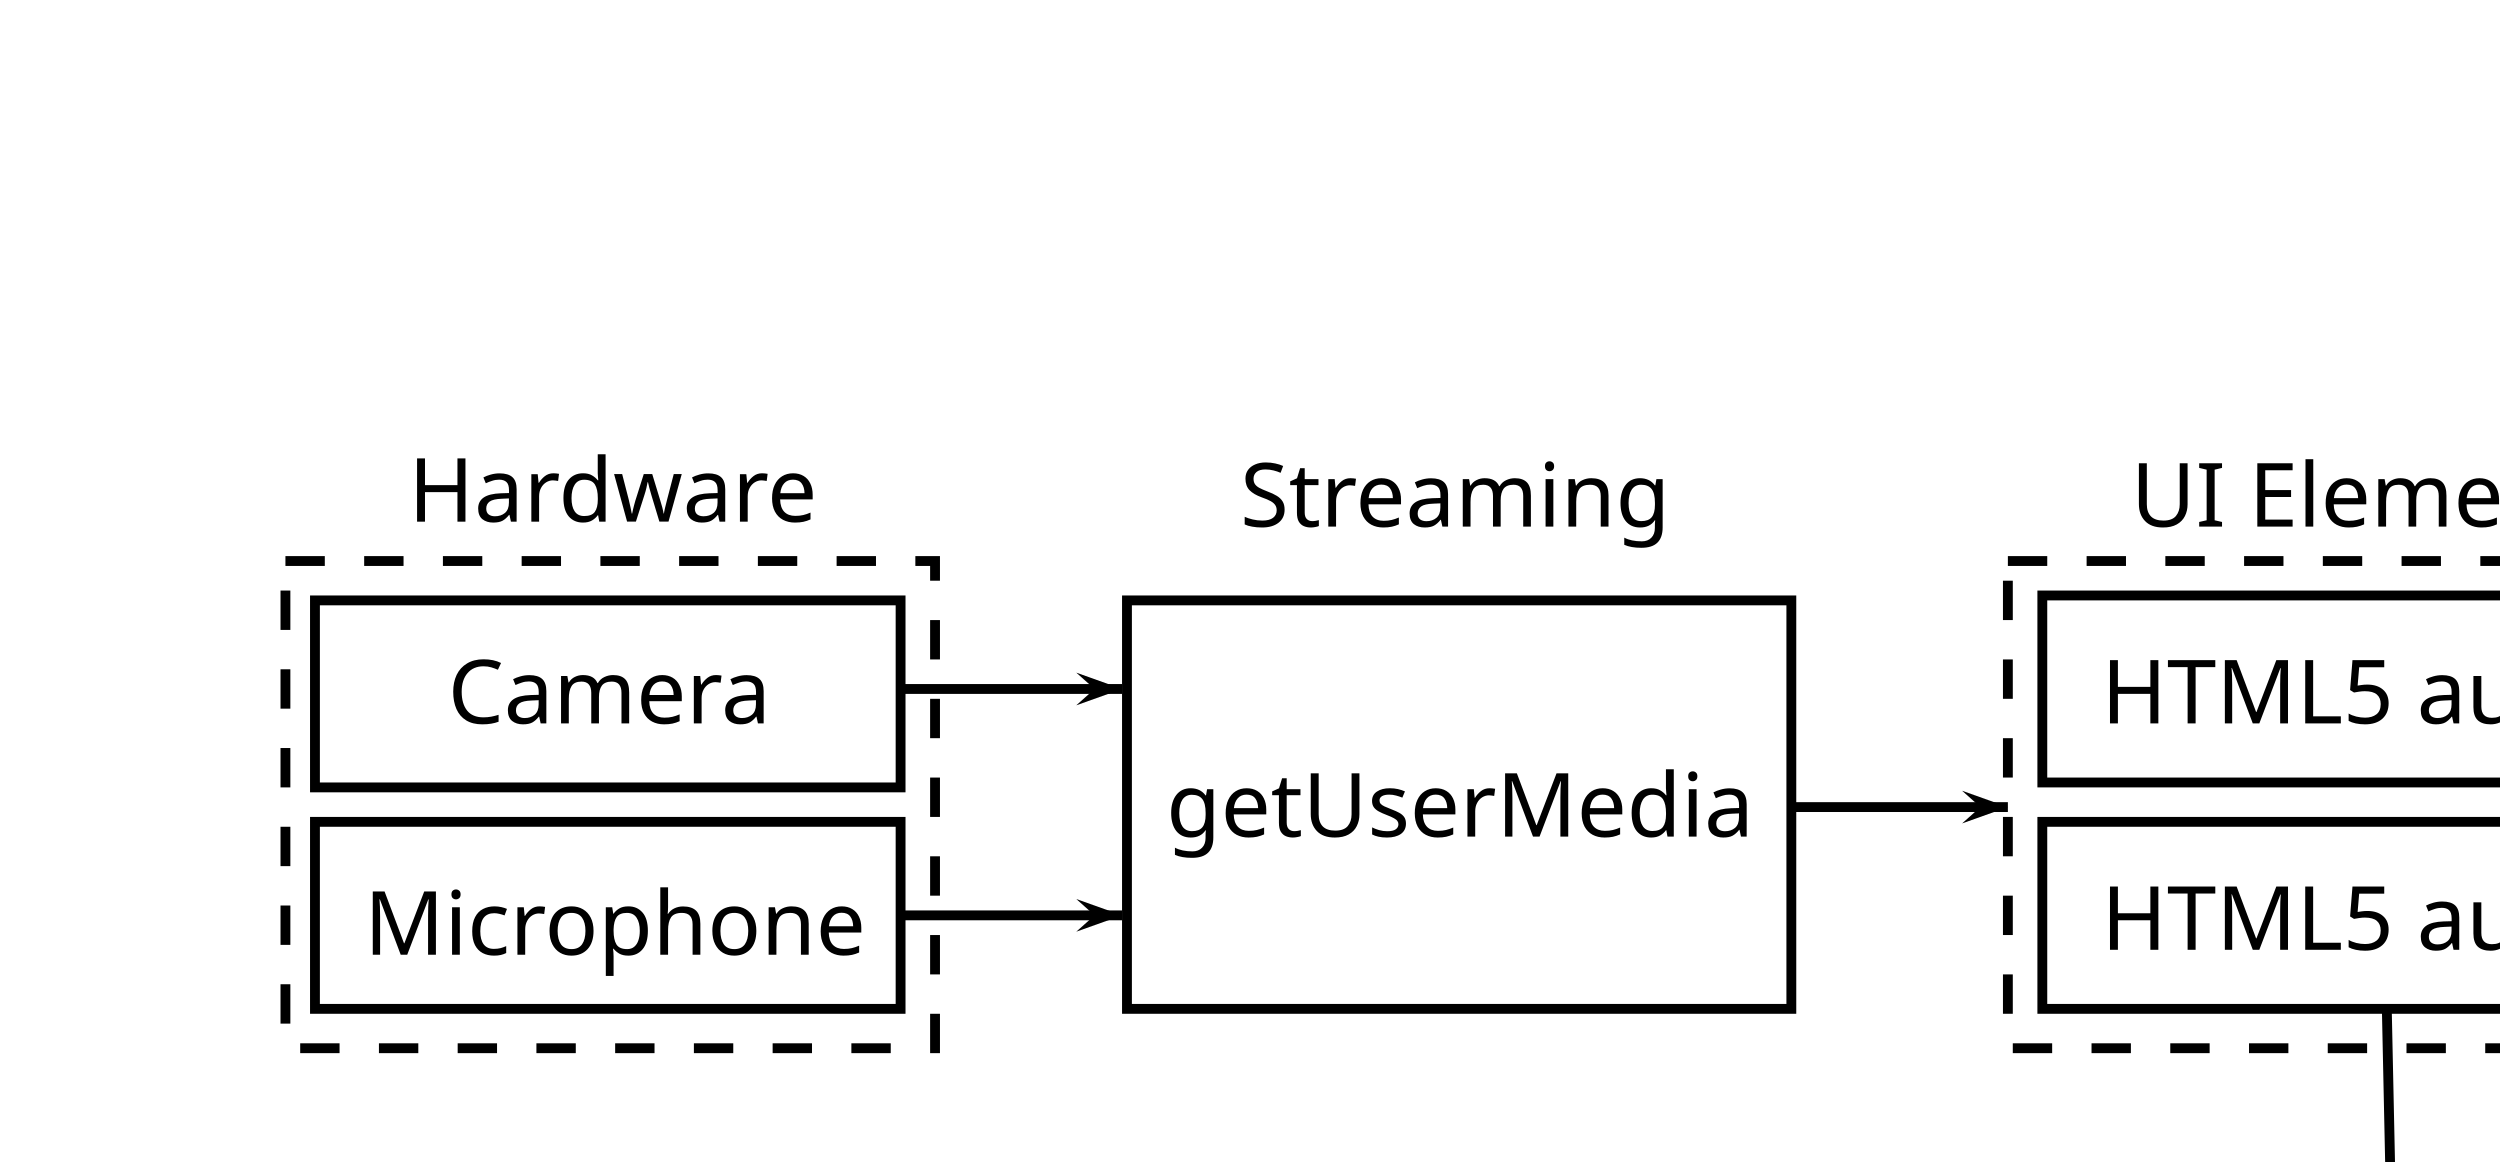
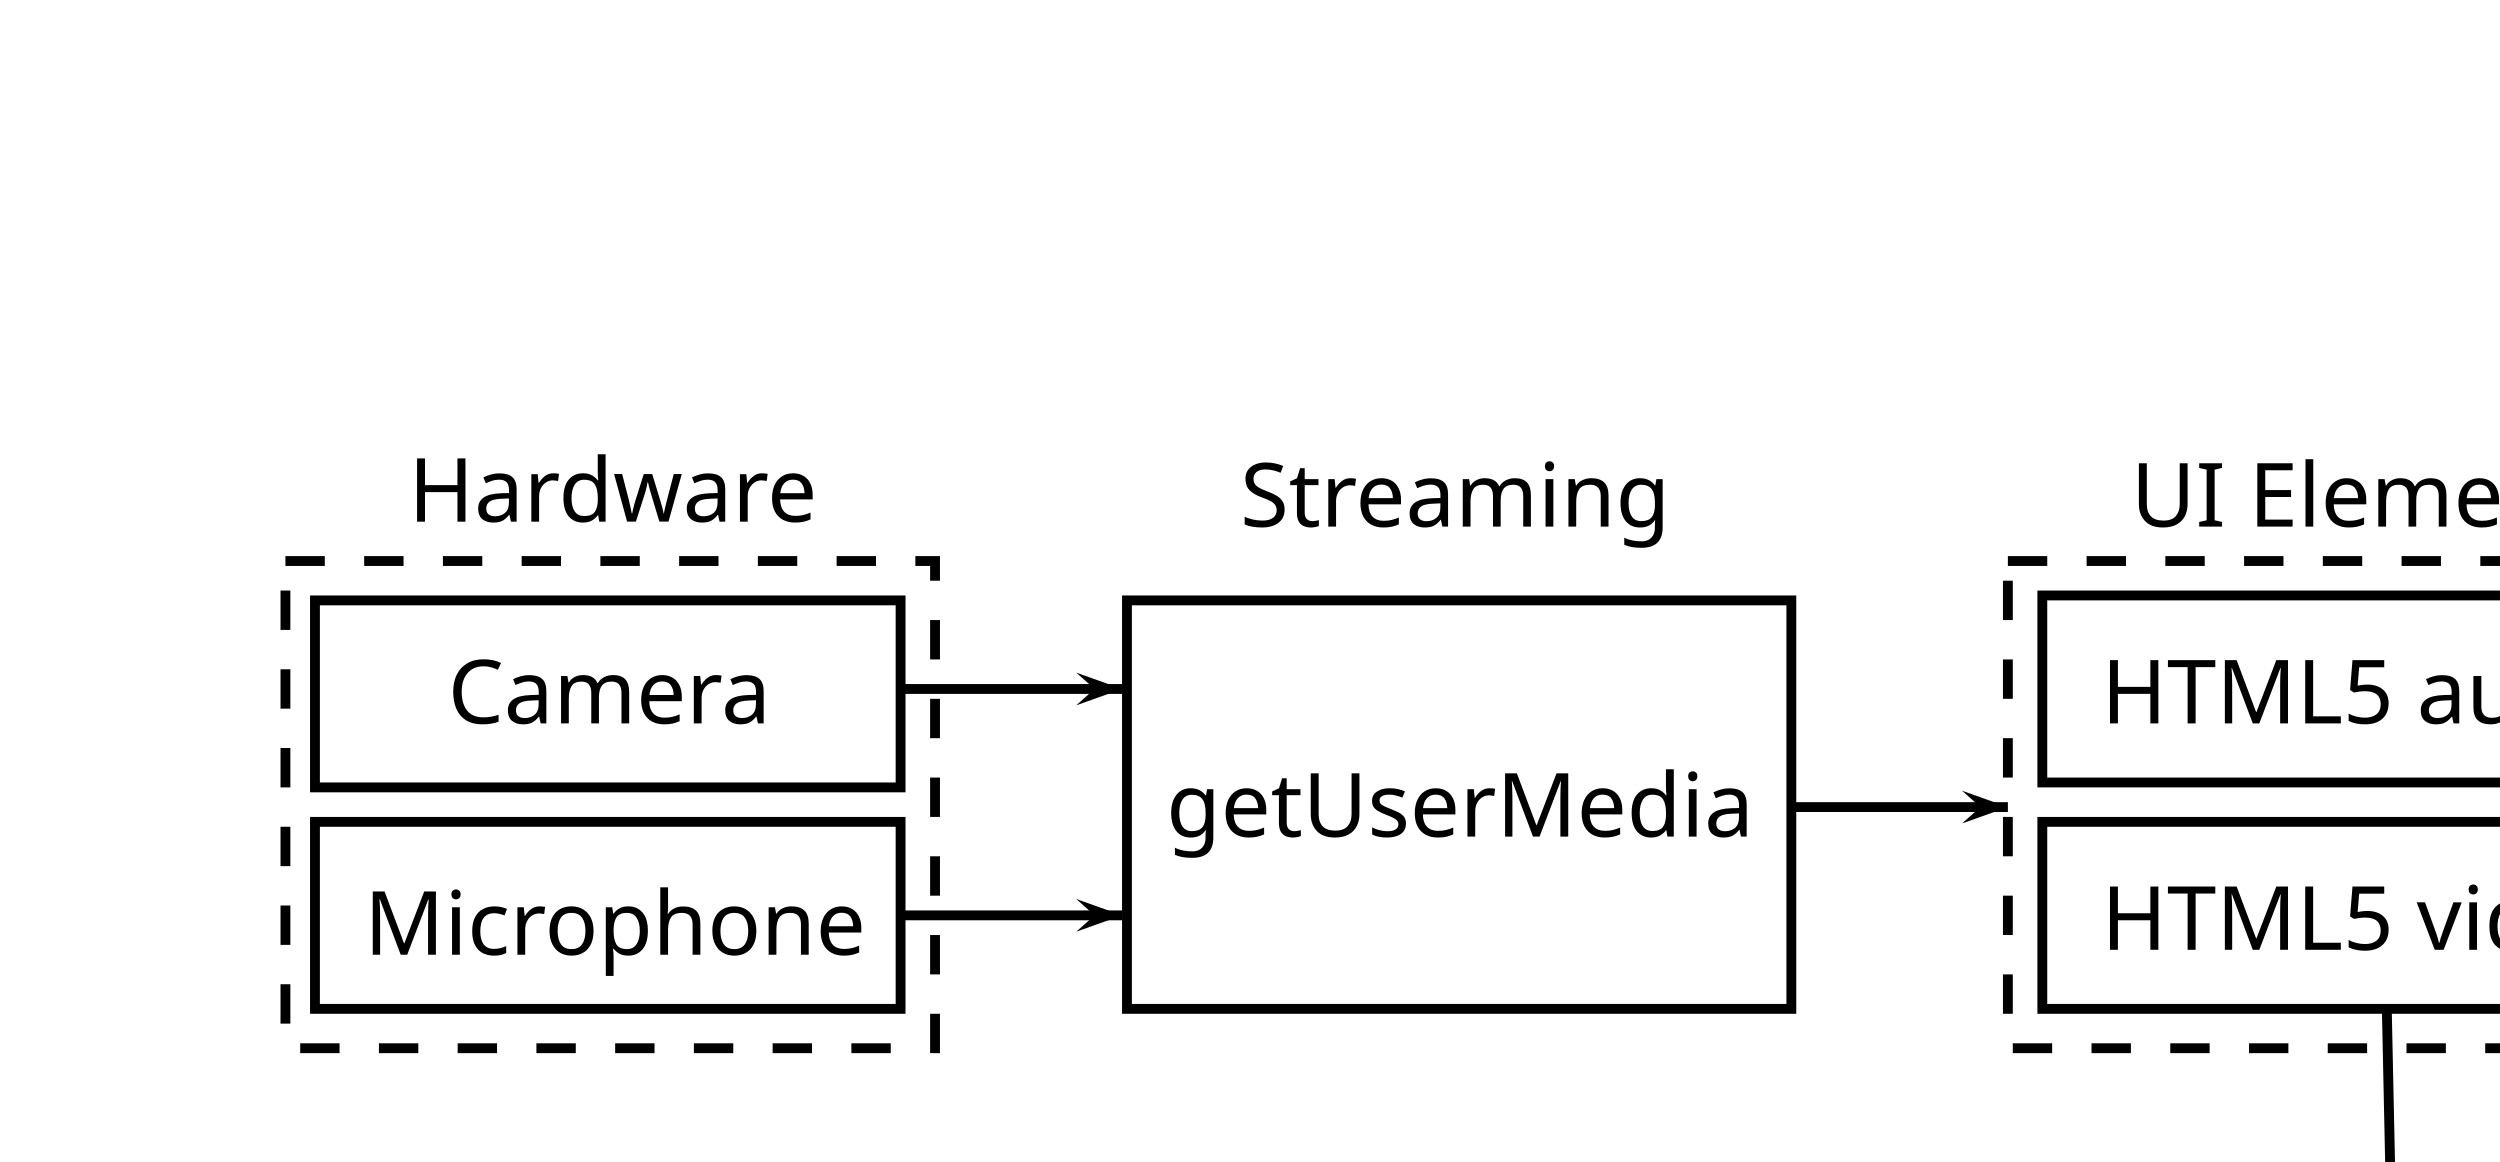
<svg xmlns="http://www.w3.org/2000/svg" xmlns:ns1="http://latexdraw.sourceforge.net/namespaces/latexdraw" version="1.1" baseProfile="full">
  <defs>
-     <marker overflow="visible" orient="auto" id="arrow2-7158">
+     <marker overflow="visible" orient="auto" id="arrow2-7203">
      <path d="M 0.0 0.0 L -4.652 1.661 L -2.791 0.0 L -4.652 -1.661 z " ns1:arrSizeNum="2.0" fill="black" />
    </marker>
-     <marker overflow="visible" orient="auto" id="arrow2-7159">
+     <marker overflow="visible" orient="auto" id="arrow2-7204">
      <path d="M 0.0 0.0 L -4.652 1.661 L -2.791 0.0 L -4.652 -1.661 z " ns1:arrSizeNum="2.0" fill="black" />
    </marker>
-     <marker overflow="visible" orient="auto" id="arrow2-7166">
+     <marker overflow="visible" orient="auto" id="arrow2-7212">
      <path d="M 0.0 0.0 L -4.652 1.661 L -2.791 0.0 L -4.652 -1.661 z " ns1:arrSizeNum="2.0" fill="black" />
    </marker>
-     <marker overflow="visible" orient="auto" id="arrow2-7170">
+     <marker overflow="visible" orient="auto" id="arrow2-7216">
      <path d="M 0.0 0.0 L -4.652 1.661 L -2.791 0.0 L -4.652 -1.661 z " ns1:arrSizeNum="2.0" fill="black" />
    </marker>
-     <marker overflow="visible" orient="auto" id="arrow1-7177">
+     <marker overflow="visible" orient="auto" id="arrow1-7223">
      <path d="M 0.0 0.0 L 4.652 1.661 L 2.791 0.0 L 4.652 -1.661 z " ns1:arrSizeNum="2.0" fill="black" />
    </marker>
  </defs>
  <g>
-     <g ns1:type="rectangle" id="id7149">
+     <g ns1:type="rectangle" id="id7194">
      <rect x="64.0" y="122.0" width="119.0" height="38.0" ns1:borderPos="outer" stroke-width="2.0" stroke="black" fill="none" />
    </g>
-     <g ns1:type="text" id="id7150" font-family="Dialog" fill="black" font-size="18" ns1:x="91.0">
+     <g ns1:type="text" id="id7195" font-family="Dialog" fill="black" font-size="18" ns1:x="91.0">
      <text x="91.0" y="147.0">Camera</text>
    </g>
-     <g ns1:type="rectangle" id="id7152">
+     <g ns1:type="rectangle" id="id7197">
      <rect x="64.0" y="167.0" width="119.0" height="38.0" ns1:borderPos="outer" stroke-width="2.0" stroke="black" fill="none" />
    </g>
-     <g ns1:type="text" id="id7153" font-family="Dialog" fill="black" font-size="18" ns1:x="74.0">
+     <g ns1:type="text" id="id7198" font-family="Dialog" fill="black" font-size="18" ns1:x="74.0">
      <text x="74.0" y="194.0">Microphone</text>
    </g>
-     <g ns1:type="rectangle" id="id7155">
+     <g ns1:type="rectangle" id="id7200">
      <rect x="229.0" y="122.0" width="135.0" height="83.0" ns1:borderPos="outer" stroke-width="2.0" stroke="black" fill="none" />
    </g>
-     <g ns1:type="text" id="id7156" font-family="Dialog" fill="black" font-size="18" ns1:x="237.0">
+     <g ns1:type="text" id="id7201" font-family="Dialog" fill="black" font-size="18" ns1:x="237.0">
      <text x="237.0" y="170.0">getUserMedia</text>
    </g>
-     <g ns1:type="line" id="id7158">
-       <line x1="183.0" x2="228.0" y1="140.0" y2="140.0" stroke-width="2.0" stroke="black" ns1:rotationAngle="0.0" marker-end="url(#arrow2-7158)" />
+     <g ns1:type="line" id="id7203">
+       <line x1="183.0" x2="228.0" y1="140.0" y2="140.0" stroke-width="2.0" stroke="black" ns1:rotationAngle="0.0" marker-end="url(#arrow2-7203)" />
    </g>
-     <g ns1:type="line" id="id7159">
-       <line x1="183.0" x2="228.0" y1="186.0" y2="186.0" stroke-width="2.0" stroke="black" ns1:rotationAngle="0.0" marker-end="url(#arrow2-7159)" />
+     <g ns1:type="line" id="id7204">
+       <line x1="183.0" x2="228.0" y1="186.0" y2="186.0" stroke-width="2.0" stroke="black" ns1:rotationAngle="0.0" marker-end="url(#arrow2-7204)" />
    </g>
-     <g ns1:type="rectangle" id="id7160">
+     <g ns1:type="rectangle" id="id7205">
      <rect x="415.0" y="121.0" width="141.0" height="38.0" ns1:borderPos="outer" stroke-width="2.0" stroke="black" fill="none" />
    </g>
-     <g ns1:type="text" id="id7161" font-family="Dialog" fill="black" font-size="18" ns1:x="427.0">
+     <g ns1:type="text" id="id7206" font-family="Dialog" fill="black" font-size="18" ns1:x="427.0">
      <text x="427.0" y="147.0">HTML5 audio</text>
    </g>
-     <g ns1:type="rectangle" id="id7163">
+     <g ns1:type="rectangle" id="id7208">
      <rect x="415.0" y="167.0" width="141.0" height="38.0" ns1:borderPos="outer" stroke-width="2.0" stroke="black" fill="none" />
    </g>
-     <g ns1:type="text" id="id7164" font-family="Dialog" fill="black" font-size="18" ns1:x="427.0">
-       <text x="427.0" y="193.0">HTML5 audio</text>
+     <g ns1:type="text" id="id7209" font-family="Dialog" fill="black" font-size="18" ns1:x="427.0">
+       <text x="427.0" y="193.0">HTML5 video</text>
    </g>
-     <g ns1:type="line" id="id7166">
-       <line x1="364.0" x2="408.0" y1="164.0" y2="164.0" stroke-width="2.0" stroke="black" ns1:rotationAngle="0.0" marker-end="url(#arrow2-7166)" />
+     <g ns1:type="line" id="id7212">
+       <line x1="364.0" x2="408.0" y1="164.0" y2="164.0" stroke-width="2.0" stroke="black" ns1:rotationAngle="0.0" marker-end="url(#arrow2-7212)" />
    </g>
-     <g ns1:type="rectangle" id="id7167">
+     <g ns1:type="rectangle" id="id7213">
      <rect x="416.0" y="259.0" width="141.0" height="38.0" ns1:borderPos="outer" stroke-width="2.0" stroke="black" fill="none" />
    </g>
-     <g ns1:type="text" id="id7168" font-family="Dialog" fill="black" font-size="18" ns1:x="425.0">
+     <g ns1:type="text" id="id7214" font-family="Dialog" fill="black" font-size="18" ns1:x="425.0">
      <text x="425.0" y="284.0">HTML5 canvas</text>
    </g>
-     <g ns1:type="line" id="id7170">
-       <line x1="485.0" x2="486.0" y1="205.0" y2="252.0" stroke-width="2.0" stroke="black" ns1:rotationAngle="0.0" marker-end="url(#arrow2-7170)" />
+     <g ns1:type="line" id="id7216">
+       <line x1="485.0" x2="486.0" y1="205.0" y2="252.0" stroke-width="2.0" stroke="black" ns1:rotationAngle="0.0" marker-end="url(#arrow2-7216)" />
    </g>
-     <g ns1:type="rectangle" id="id7171">
+     <g ns1:type="rectangle" id="id7217">
      <rect x="58.0" y="114.0" width="132.0" height="99.0" ns1:borderPos="outer" stroke-width="2.0" stroke="black" fill="none" stroke-dasharray="8.0, 8.0" />
    </g>
-     <g ns1:type="rectangle" id="id7172">
+     <g ns1:type="rectangle" id="id7218">
      <rect x="408.0" y="114.0" width="155.0" height="99.0" ns1:borderPos="outer" stroke-width="2.0" stroke="black" fill="none" stroke-dasharray="8.0, 8.0" />
    </g>
-     <g ns1:type="text" id="id7173" font-family="Dialog" fill="black" font-size="18" ns1:x="83.0">
+     <g ns1:type="text" id="id7219" font-family="Dialog" fill="black" font-size="18" ns1:x="83.0">
      <text x="83.0" y="106.0">Hardware</text>
    </g>
-     <g ns1:type="text" id="id7175" font-family="Dialog" fill="black" font-size="18" ns1:x="433.0">
+     <g ns1:type="text" id="id7221" font-family="Dialog" fill="black" font-size="18" ns1:x="433.0">
      <text x="433.0" y="107.0">UI Elements</text>
    </g>
-     <g ns1:type="line" id="id7177">
-       <line x1="371.0" x2="416.0" y1="279.0" y2="279.0" stroke-width="2.0" stroke="black" ns1:rotationAngle="0.0" marker-start="url(#arrow1-7177)" />
+     <g ns1:type="line" id="id7223">
+       <line x1="371.0" x2="416.0" y1="279.0" y2="279.0" stroke-width="2.0" stroke="black" ns1:rotationAngle="0.0" marker-start="url(#arrow1-7223)" />
    </g>
-     <g ns1:type="rectangle" id="id7178">
+     <g ns1:type="rectangle" id="id7224">
      <rect x="229.0" y="259.0" width="141.0" height="38.0" ns1:borderPos="outer" stroke-width="2.0" stroke="black" fill="none" />
    </g>
-     <g ns1:type="text" id="id7179" font-family="Dialog" fill="black" font-size="18" ns1:x="273.0">
+     <g ns1:type="text" id="id7225" font-family="Dialog" fill="black" font-size="18" ns1:x="273.0">
      <text x="273.0" y="284.0">Pixels</text>
    </g>
-     <g ns1:type="rectangle" id="id7182">
+     <g ns1:type="rectangle" id="id7228">
      <rect x="223.0" y="252.0" width="341.0" height="52.0" ns1:borderPos="outer" stroke-width="2.0" stroke="black" fill="none" stroke-dasharray="8.0, 8.0" />
    </g>
-     <g ns1:type="text" id="id7183" font-family="Dialog" fill="black" font-size="18" ns1:x="324.0">
+     <g ns1:type="text" id="id7229" font-family="Dialog" fill="black" font-size="18" ns1:x="324.0">
      <text x="324.0" y="324.0">Raw Binary Data</text>
    </g>
-     <g ns1:type="text" id="id7186" font-family="Dialog" fill="black" font-size="18" ns1:x="252.0">
+     <g ns1:type="text" id="id7232" font-family="Dialog" fill="black" font-size="18" ns1:x="252.0">
      <text x="252.0" y="107.0">Streaming</text>
    </g>
  </g>
</svg>
